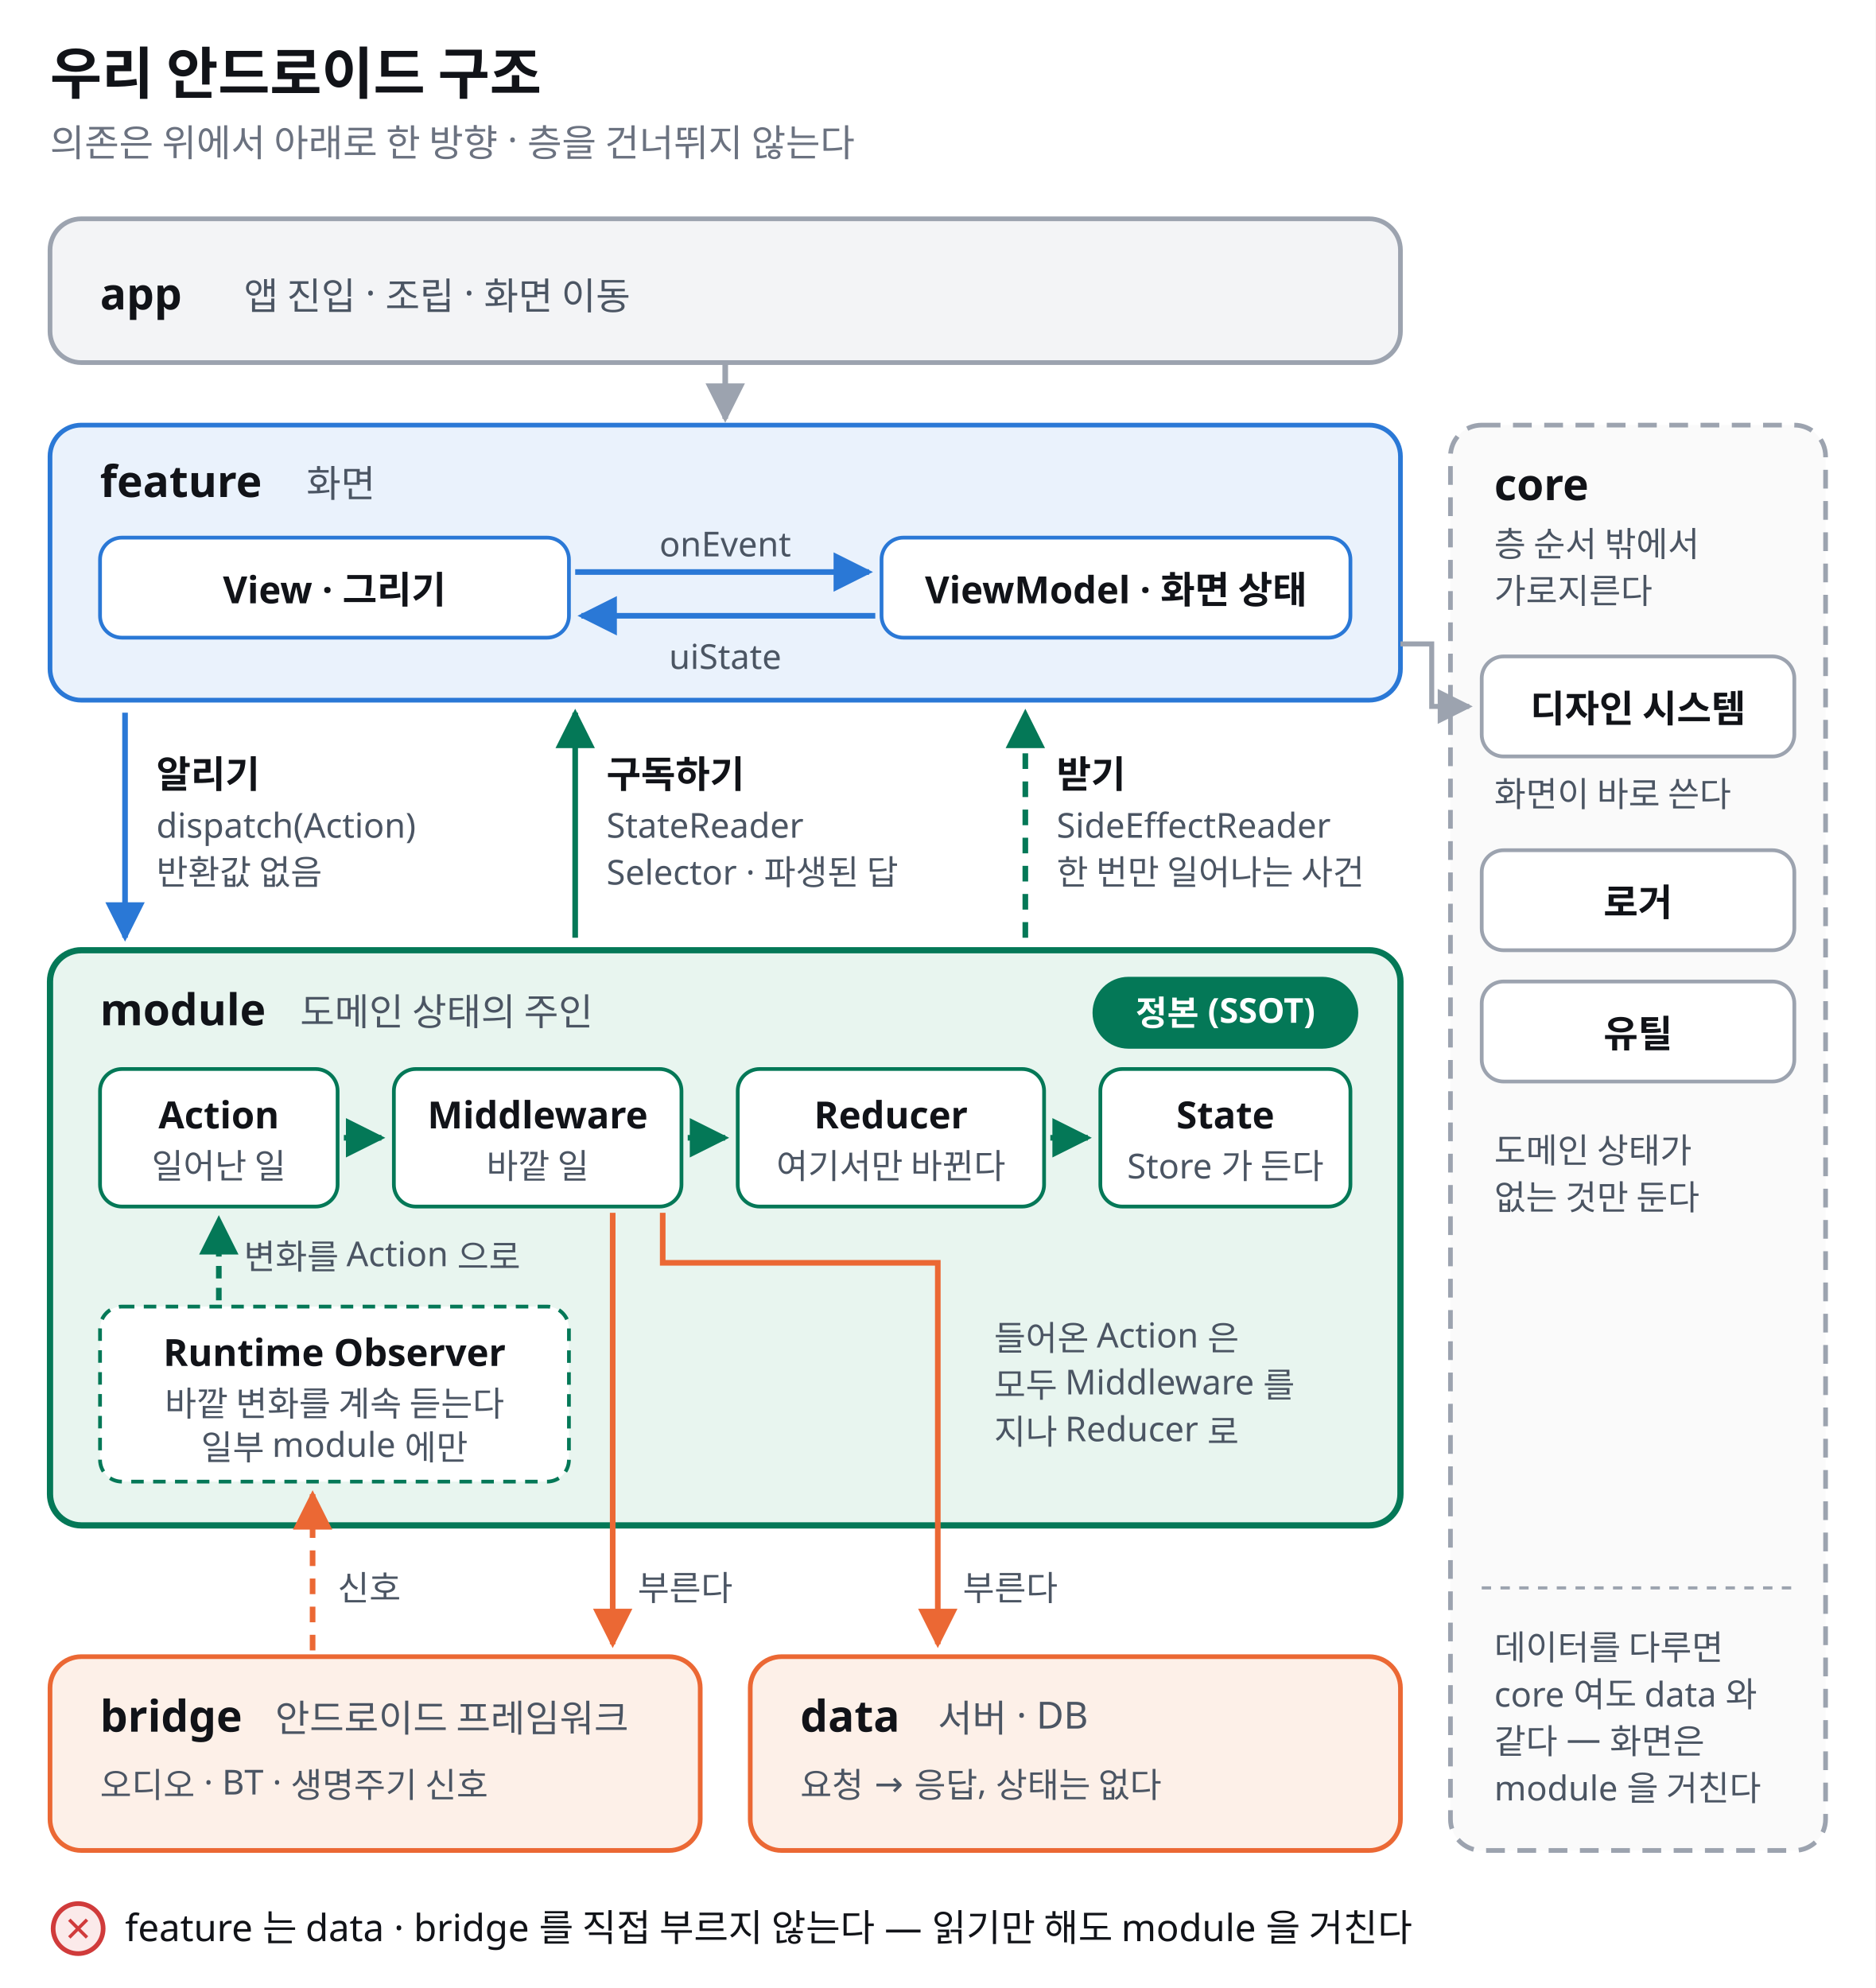
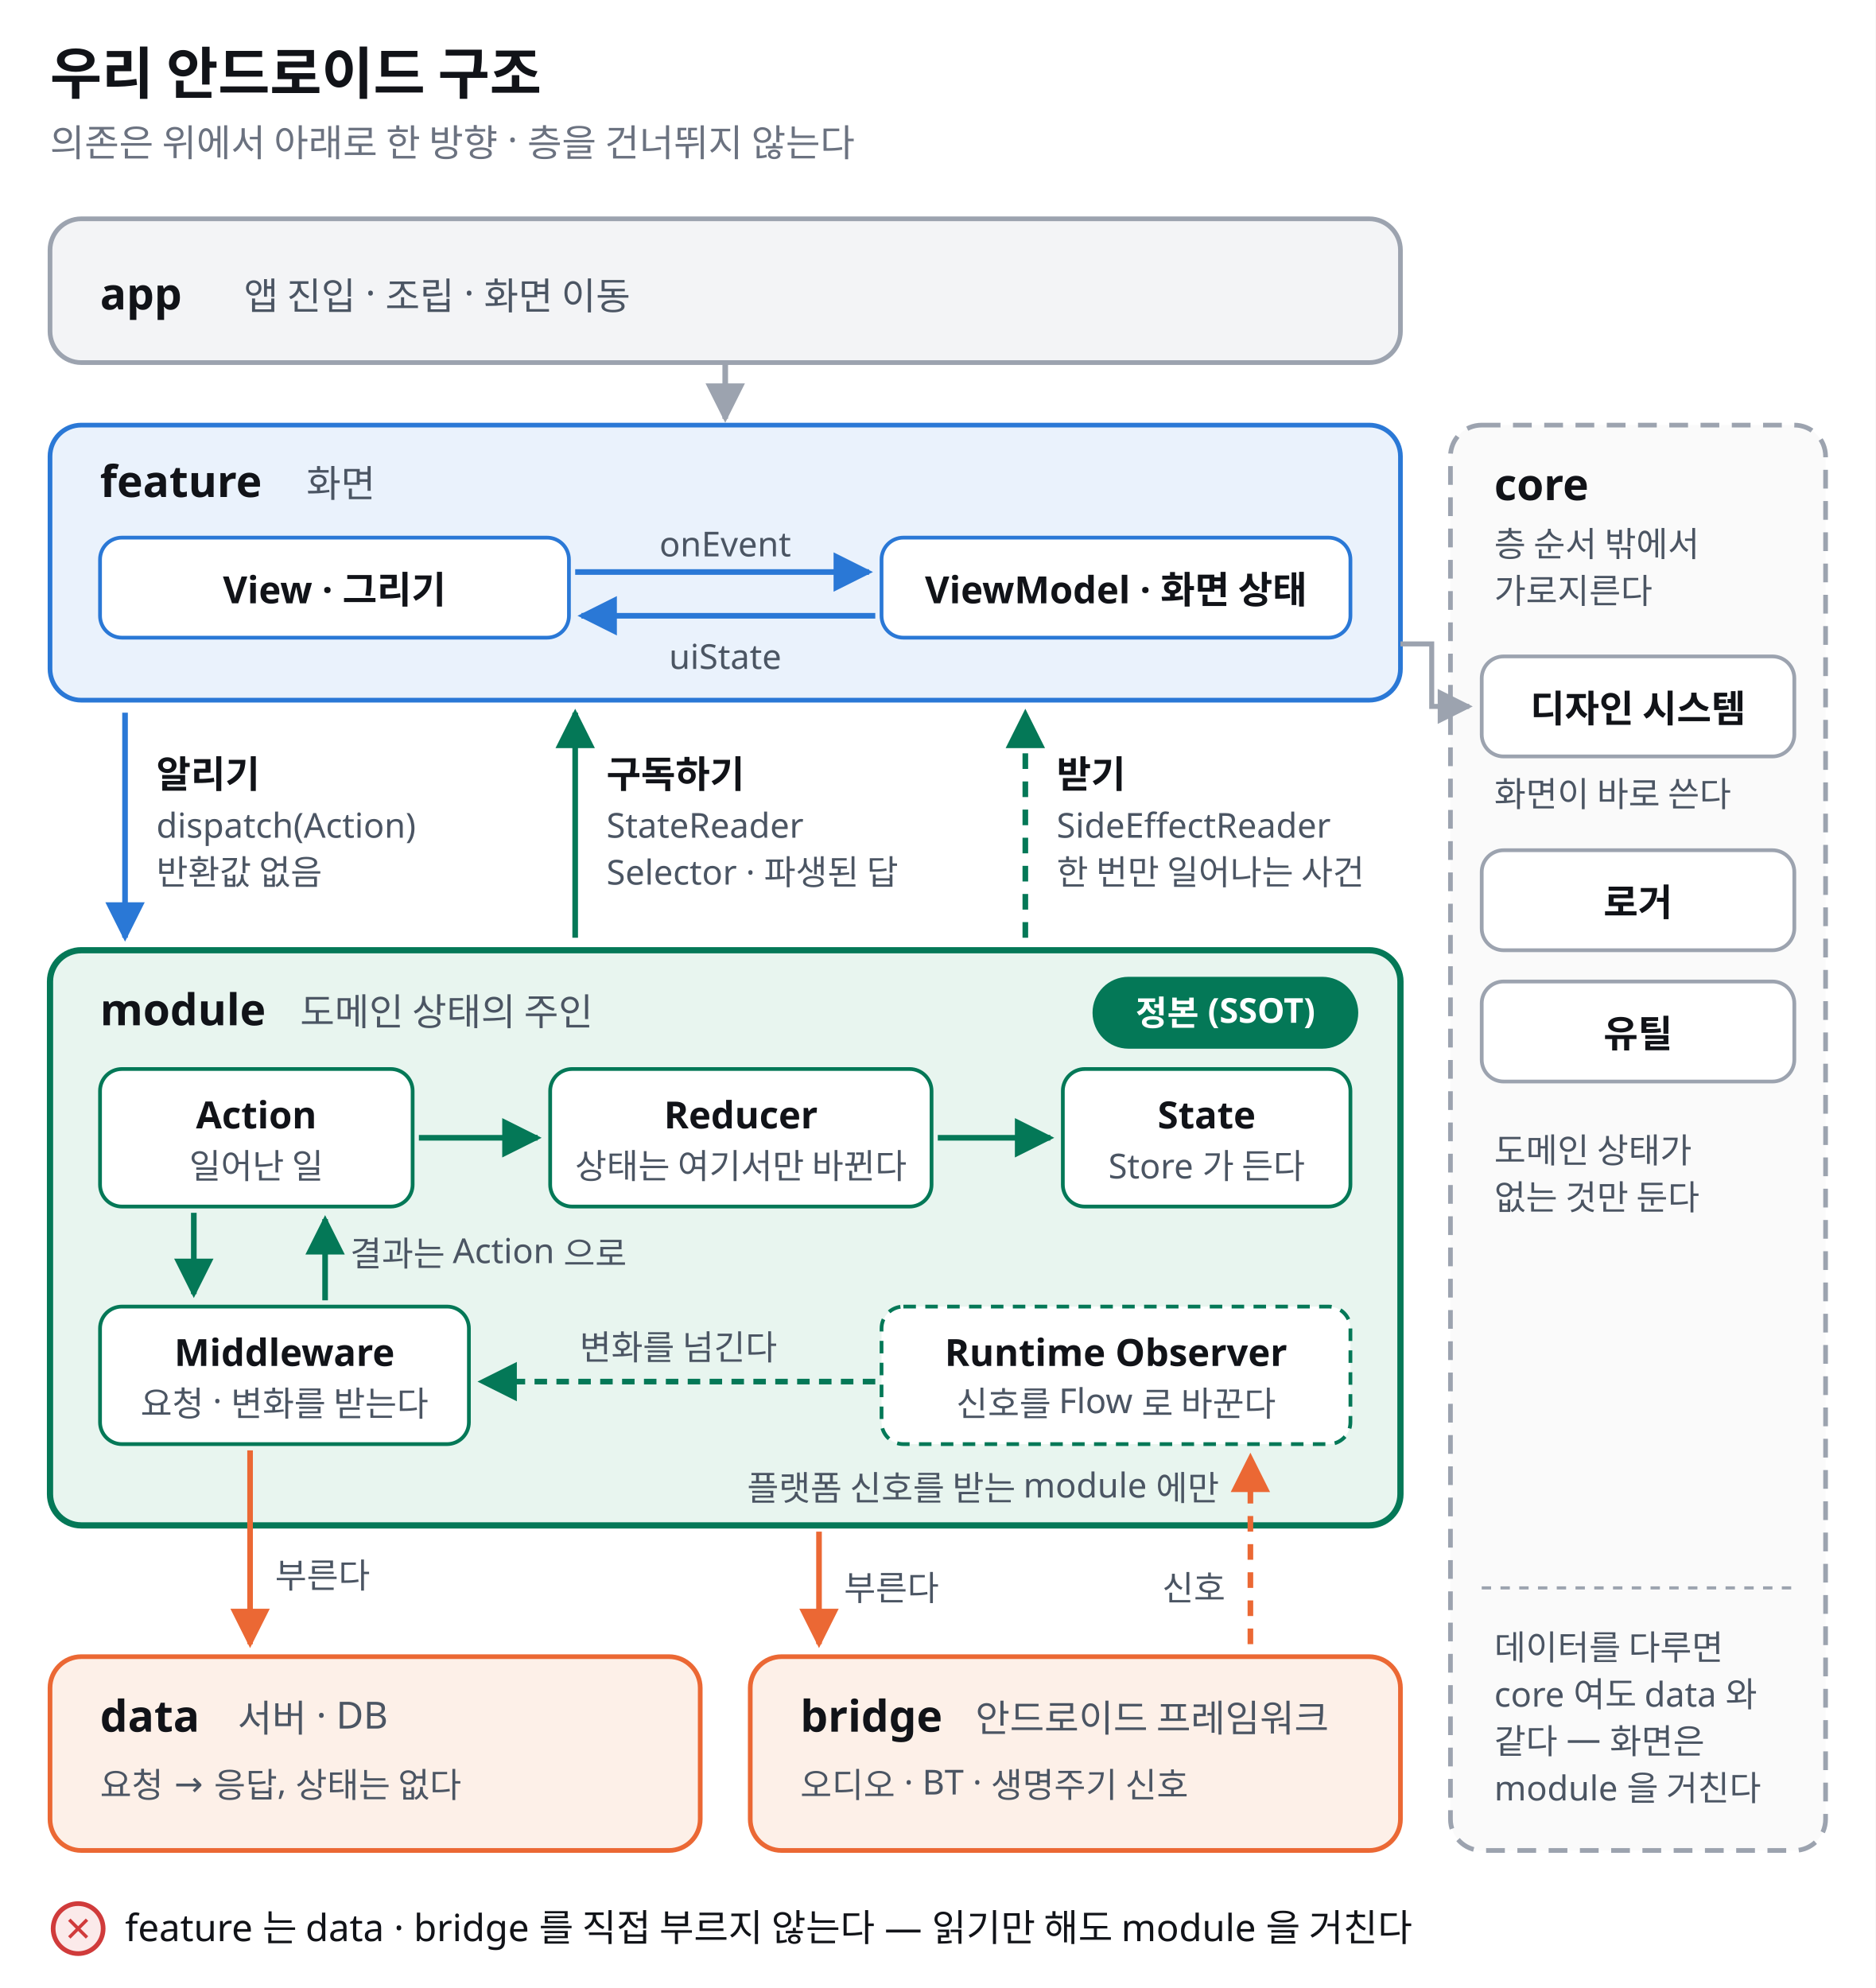
<svg xmlns="http://www.w3.org/2000/svg" viewBox="0 0 600 636" width="600" height="636" role="img" aria-labelledby="t d">
  <rect width="600" height="636" fill="#ffffff" />
  <g font-family="Pretendard, 'Apple SD Gothic Neo', 'Noto Sans KR', 'Malgun Gothic', sans-serif">
    <defs>
      <marker id="a-blue" viewBox="0 0 10 10" refX="9" refY="5" markerWidth="7" markerHeight="7" orient="auto-start-reverse">
        <path d="M0,0 L10,5 L0,10 z" fill="#2a78d6" />
      </marker>
      <marker id="a-green" viewBox="0 0 10 10" refX="9" refY="5" markerWidth="7" markerHeight="7" orient="auto-start-reverse">
        <path d="M0,0 L10,5 L0,10 z" fill="#047857" />
      </marker>
      <marker id="a-gray" viewBox="0 0 10 10" refX="9" refY="5" markerWidth="7" markerHeight="7" orient="auto-start-reverse">
        <path d="M0,0 L10,5 L0,10 z" fill="#9ca3af" />
      </marker>
      <marker id="a-orange" viewBox="0 0 10 10" refX="9" refY="5" markerWidth="7" markerHeight="7" orient="auto-start-reverse">
        <path d="M0,0 L10,5 L0,10 z" fill="#eb6834" />
      </marker>
    </defs>
    <text x="16" y="30" font-size="18" fill="#111318" font-weight="700">우리 안드로이드 구조</text>
    <text x="16" y="50" font-size="12" fill="#6b7280">의존은 위에서 아래로 한 방향 · 층을 건너뛰지 않는다</text>
    <rect x="16" y="70" width="432" height="46" rx="10" fill="#f3f4f6" stroke="#9ca3af" stroke-width="1.5" />
    <text x="32" y="99" font-size="14" fill="#111318" font-weight="700">app</text>
    <text x="78" y="99" font-size="12" fill="#4b5563">앱 진입 · 조립 · 화면 이동</text>
    <line x1="232" y1="116" x2="232" y2="134" stroke="#9ca3af" stroke-width="1.8" marker-end="url(#a-gray)" />
    <rect x="16" y="136" width="432" height="88" rx="10" fill="#eaf2fc" stroke="#2a78d6" stroke-width="1.5" />
    <text x="32" y="159" font-size="14" fill="#111318" font-weight="700">feature</text>
    <text x="98" y="159" font-size="12" fill="#4b5563">화면</text>
    <rect x="32" y="172" width="150" height="32" rx="7" fill="#ffffff" stroke="#2a78d6" stroke-width="1.2" />
    <text x="107" y="193" font-size="12" fill="#111318" text-anchor="middle" font-weight="600">View · 그리기</text>
    <rect x="282" y="172" width="150" height="32" rx="7" fill="#ffffff" stroke="#2a78d6" stroke-width="1.2" />
    <text x="357" y="193" font-size="12" fill="#111318" text-anchor="middle" font-weight="600">ViewModel · 화면 상태</text>
    <line x1="184" y1="183" x2="278" y2="183" stroke="#2a78d6" stroke-width="1.8" marker-end="url(#a-blue)" />
    <line x1="280" y1="197" x2="186" y2="197" stroke="#2a78d6" stroke-width="1.8" marker-end="url(#a-blue)" />
    <text x="232" y="178" font-size="11" fill="#4b5563" text-anchor="middle">onEvent</text>
    <text x="232" y="214" font-size="11" fill="#4b5563" text-anchor="middle">uiState</text>
    <line x1="40" y1="228" x2="40" y2="300" stroke="#2a78d6" stroke-width="1.8" marker-end="url(#a-blue)" />
    <text x="50" y="252" font-size="12" fill="#111318" font-weight="700">알리기</text>
    <text x="50" y="268" font-size="11" fill="#4b5563">dispatch(Action)</text>
    <text x="50" y="283" font-size="11" fill="#4b5563">반환값 없음</text>
    <line x1="184" y1="300" x2="184" y2="228" stroke="#047857" stroke-width="1.8" marker-end="url(#a-green)" />
    <text x="194" y="252" font-size="12" fill="#111318" font-weight="700">구독하기</text>
    <text x="194" y="268" font-size="11" fill="#4b5563">StateReader</text>
    <text x="194" y="283" font-size="11" fill="#4b5563">Selector · 파생된 답</text>
    <line x1="328" y1="300" x2="328" y2="228" stroke="#047857" stroke-width="1.8" stroke-dasharray="5 4" marker-end="url(#a-green)" />
    <text x="338" y="252" font-size="12" fill="#111318" font-weight="700">받기</text>
    <text x="338" y="268" font-size="11" fill="#4b5563">SideEffectReader</text>
    <text x="338" y="283" font-size="11" fill="#4b5563">한 번만 일어나는 사건</text>
    <rect x="16" y="304" width="432" height="184" rx="10" fill="#e8f5ef" stroke="#047857" stroke-width="2" />
    <text x="32" y="328" font-size="14" fill="#111318" font-weight="700">module</text>
    <text x="96" y="328" font-size="12" fill="#4b5563">도메인 상태의 주인</text>
    <rect x="350" y="313" width="84" height="22" rx="11" fill="#047857" stroke="#047857" stroke-width="1" />
    <text x="392" y="328" font-size="11" fill="#ffffff" text-anchor="middle" font-weight="700">정본 (SSOT)</text>
-     <rect x="32" y="342" width="76" height="44" rx="7" fill="#ffffff" stroke="#047857" stroke-width="1.2" />
-     <text x="70" y="361" font-size="12" fill="#111318" text-anchor="middle" font-weight="600">Action</text>
-     <text x="70" y="377" font-size="11" fill="#4b5563" text-anchor="middle">일어난 일</text>
-     <rect x="126" y="342" width="92" height="44" rx="7" fill="#ffffff" stroke="#047857" stroke-width="1.2" />
-     <text x="172" y="361" font-size="12" fill="#111318" text-anchor="middle" font-weight="600">Middleware</text>
-     <text x="172" y="377" font-size="11" fill="#4b5563" text-anchor="middle">바깥 일</text>
-     <rect x="236" y="342" width="98" height="44" rx="7" fill="#ffffff" stroke="#047857" stroke-width="1.2" />
-     <text x="285" y="361" font-size="12" fill="#111318" text-anchor="middle" font-weight="600">Reducer</text>
-     <text x="285" y="377" font-size="11" fill="#4b5563" text-anchor="middle">여기서만 바뀐다</text>
-     <rect x="352" y="342" width="80" height="44" rx="7" fill="#ffffff" stroke="#047857" stroke-width="1.2" />
-     <text x="392" y="361" font-size="12" fill="#111318" text-anchor="middle" font-weight="600">State</text>
-     <text x="392" y="377" font-size="11" fill="#4b5563" text-anchor="middle">Store 가 든다</text>
-     <line x1="110" y1="364" x2="122" y2="364" stroke="#047857" stroke-width="1.8" marker-end="url(#a-green)" />
-     <line x1="220" y1="364" x2="232" y2="364" stroke="#047857" stroke-width="1.8" marker-end="url(#a-green)" />
-     <line x1="336" y1="364" x2="348" y2="364" stroke="#047857" stroke-width="1.8" marker-end="url(#a-green)" />
-     <rect x="32" y="418" width="150" height="56" rx="7" fill="#ffffff" stroke="#047857" stroke-width="1.2" stroke-dasharray="4 3" />
-     <text x="107" y="437" font-size="12" fill="#111318" text-anchor="middle" font-weight="600">Runtime Observer</text>
-     <text x="107" y="453" font-size="11" fill="#4b5563" text-anchor="middle">바깥 변화를 계속 듣는다</text>
-     <text x="107" y="467" font-size="11" fill="#4b5563" text-anchor="middle">일부 module 에만</text>
-     <line x1="70" y1="416" x2="70" y2="390" stroke="#047857" stroke-width="1.8" stroke-dasharray="4 3" marker-end="url(#a-green)" />
-     <text x="78" y="406" font-size="11" fill="#4b5563">변화를 Action 으로</text>
-     <text x="318" y="432" font-size="11" fill="#4b5563">들어온 Action 은</text>
-     <text x="318" y="447" font-size="11" fill="#4b5563">모두 Middleware 를</text>
-     <text x="318" y="462" font-size="11" fill="#4b5563">지나 Reducer 로</text>
-     <line x1="196" y1="388" x2="196" y2="526" stroke="#eb6834" stroke-width="1.8" marker-end="url(#a-orange)" />
-     <text x="204" y="512" font-size="11" fill="#4b5563">부른다</text>
-     <path d="M212,388 V404 H300 V526" fill="none" stroke="#eb6834" stroke-width="1.8" marker-end="url(#a-orange)" />
-     <text x="308" y="512" font-size="11" fill="#4b5563">부른다</text>
-     <line x1="100" y1="528" x2="100" y2="478" stroke="#eb6834" stroke-width="1.8" stroke-dasharray="5 4" marker-end="url(#a-orange)" />
-     <text x="108" y="512" font-size="11" fill="#4b5563">신호</text>
+     <rect x="32" y="342" width="100" height="44" rx="7" fill="#ffffff" stroke="#047857" stroke-width="1.2" />
+     <text x="82" y="361" font-size="12" fill="#111318" text-anchor="middle" font-weight="600">Action</text>
+     <text x="82" y="377" font-size="11" fill="#4b5563" text-anchor="middle">일어난 일</text>
+     <rect x="176" y="342" width="122" height="44" rx="7" fill="#ffffff" stroke="#047857" stroke-width="1.2" />
+     <text x="237" y="361" font-size="12" fill="#111318" text-anchor="middle" font-weight="600">Reducer</text>
+     <text x="237" y="377" font-size="11" fill="#4b5563" text-anchor="middle">상태는 여기서만 바뀐다</text>
+     <rect x="340" y="342" width="92" height="44" rx="7" fill="#ffffff" stroke="#047857" stroke-width="1.2" />
+     <text x="386" y="361" font-size="12" fill="#111318" text-anchor="middle" font-weight="600">State</text>
+     <text x="386" y="377" font-size="11" fill="#4b5563" text-anchor="middle">Store 가 든다</text>
+     <line x1="134" y1="364" x2="172" y2="364" stroke="#047857" stroke-width="1.8" marker-end="url(#a-green)" />
+     <line x1="300" y1="364" x2="336" y2="364" stroke="#047857" stroke-width="1.8" marker-end="url(#a-green)" />
+     <rect x="32" y="418" width="118" height="44" rx="7" fill="#ffffff" stroke="#047857" stroke-width="1.2" />
+     <text x="91" y="437" font-size="12" fill="#111318" text-anchor="middle" font-weight="600">Middleware</text>
+     <text x="91" y="453" font-size="11" fill="#4b5563" text-anchor="middle">요청 · 변화를 받는다</text>
+     <rect x="282" y="418" width="150" height="44" rx="7" fill="#ffffff" stroke="#047857" stroke-width="1.2" stroke-dasharray="4 3" />
+     <text x="357" y="437" font-size="12" fill="#111318" text-anchor="middle" font-weight="600">Runtime Observer</text>
+     <text x="357" y="453" font-size="11" fill="#4b5563" text-anchor="middle">신호를 Flow 로 바꾼다</text>
+     <line x1="62" y1="388" x2="62" y2="414" stroke="#047857" stroke-width="1.8" marker-end="url(#a-green)" />
+     <line x1="104" y1="416" x2="104" y2="390" stroke="#047857" stroke-width="1.8" marker-end="url(#a-green)" />
+     <text x="112" y="405" font-size="11" fill="#4b5563">결과는 Action 으로</text>
+     <line x1="280" y1="442" x2="154" y2="442" stroke="#047857" stroke-width="1.8" stroke-dasharray="4 3" marker-end="url(#a-green)" />
+     <text x="217" y="435" font-size="11" fill="#4b5563" text-anchor="middle">변화를 넘긴다</text>
+     <text x="390" y="480" font-size="11" fill="#4b5563" text-anchor="end">플랫폼 신호를 받는 module 에만</text>
+     <line x1="80" y1="464" x2="80" y2="526" stroke="#eb6834" stroke-width="1.8" marker-end="url(#a-orange)" />
+     <text x="88" y="508" font-size="11" fill="#4b5563">부른다</text>
+     <line x1="262" y1="490" x2="262" y2="526" stroke="#eb6834" stroke-width="1.8" marker-end="url(#a-orange)" />
+     <text x="270" y="512" font-size="11" fill="#4b5563">부른다</text>
+     <line x1="400" y1="526" x2="400" y2="466" stroke="#eb6834" stroke-width="1.8" stroke-dasharray="5 4" marker-end="url(#a-orange)" />
+     <text x="392" y="512" font-size="11" fill="#4b5563" text-anchor="end">신호</text>
    <rect x="16" y="530" width="208" height="62" rx="10" fill="#fdf0e8" stroke="#eb6834" stroke-width="1.5" />
-     <text x="32" y="554" font-size="14" fill="#111318" font-weight="700">bridge</text>
-     <text x="88" y="554" font-size="12" fill="#4b5563">안드로이드 프레임워크</text>
-     <text x="32" y="575" font-size="11" fill="#4b5563">오디오 · BT · 생명주기 신호</text>
+     <text x="32" y="554" font-size="14" fill="#111318" font-weight="700">data</text>
+     <text x="76" y="554" font-size="12" fill="#4b5563">서버 · DB</text>
+     <text x="32" y="575" font-size="11" fill="#4b5563">요청 → 응답, 상태는 없다</text>
    <rect x="240" y="530" width="208" height="62" rx="10" fill="#fdf0e8" stroke="#eb6834" stroke-width="1.5" />
-     <text x="256" y="554" font-size="14" fill="#111318" font-weight="700">data</text>
-     <text x="300" y="554" font-size="12" fill="#4b5563">서버 · DB</text>
-     <text x="256" y="575" font-size="11" fill="#4b5563">요청 → 응답, 상태는 없다</text>
+     <text x="256" y="554" font-size="14" fill="#111318" font-weight="700">bridge</text>
+     <text x="312" y="554" font-size="12" fill="#4b5563">안드로이드 프레임워크</text>
+     <text x="256" y="575" font-size="11" fill="#4b5563">오디오 · BT · 생명주기 신호</text>
    <rect x="464" y="136" width="120" height="456" rx="10" fill="#fafafa" stroke="#9ca3af" stroke-width="1.5" stroke-dasharray="6 4" />
    <text x="478" y="160" font-size="14" fill="#111318" font-weight="700">core</text>
    <text x="478" y="178" font-size="11" fill="#4b5563">층 순서 밖에서</text>
    <text x="478" y="193" font-size="11" fill="#4b5563">가로지른다</text>
    <rect x="474" y="210" width="100" height="32" rx="7" fill="#ffffff" stroke="#9ca3af" stroke-width="1.2" />
    <text x="524" y="231" font-size="12" fill="#111318" text-anchor="middle" font-weight="600">디자인 시스템</text>
    <text x="478" y="258" font-size="11" fill="#4b5563">화면이 바로 쓴다</text>
    <rect x="474" y="272" width="100" height="32" rx="7" fill="#ffffff" stroke="#9ca3af" stroke-width="1.2" />
    <text x="524" y="293" font-size="12" fill="#111318" text-anchor="middle" font-weight="600">로거</text>
    <rect x="474" y="314" width="100" height="32" rx="7" fill="#ffffff" stroke="#9ca3af" stroke-width="1.2" />
    <text x="524" y="335" font-size="12" fill="#111318" text-anchor="middle" font-weight="600">유틸</text>
    <text x="478" y="372" font-size="11" fill="#4b5563">도메인 상태가</text>
    <text x="478" y="387" font-size="11" fill="#4b5563">없는 것만 둔다</text>
    <line x1="474" x2="574" y1="508" y2="508" stroke="#9ca3af" stroke-dasharray="3 3" />
    <text x="478" y="531" font-size="11" fill="#4b5563">데이터를 다루면</text>
    <text x="478" y="546" font-size="11" fill="#4b5563">core 여도 data 와</text>
    <text x="478" y="561" font-size="11" fill="#4b5563">같다 — 화면은</text>
    <text x="478" y="576" font-size="11" fill="#4b5563">module 을 거친다</text>
    <path d="M448,206 H458 V226 H470" fill="none" stroke="#9ca3af" stroke-width="1.6" marker-end="url(#a-gray)" />
    <circle cx="25" cy="617" r="8" fill="#fbeaea" stroke="#d03b3b" stroke-width="1.5" />
    <text x="25" y="621" font-size="11" fill="#d03b3b" text-anchor="middle" font-weight="700">✕</text>
    <text x="40" y="621" font-size="12" fill="#111318">feature 는 data · bridge 를 직접 부르지 않는다 — 읽기만 해도 module 을 거친다</text>
  </g>
</svg>
